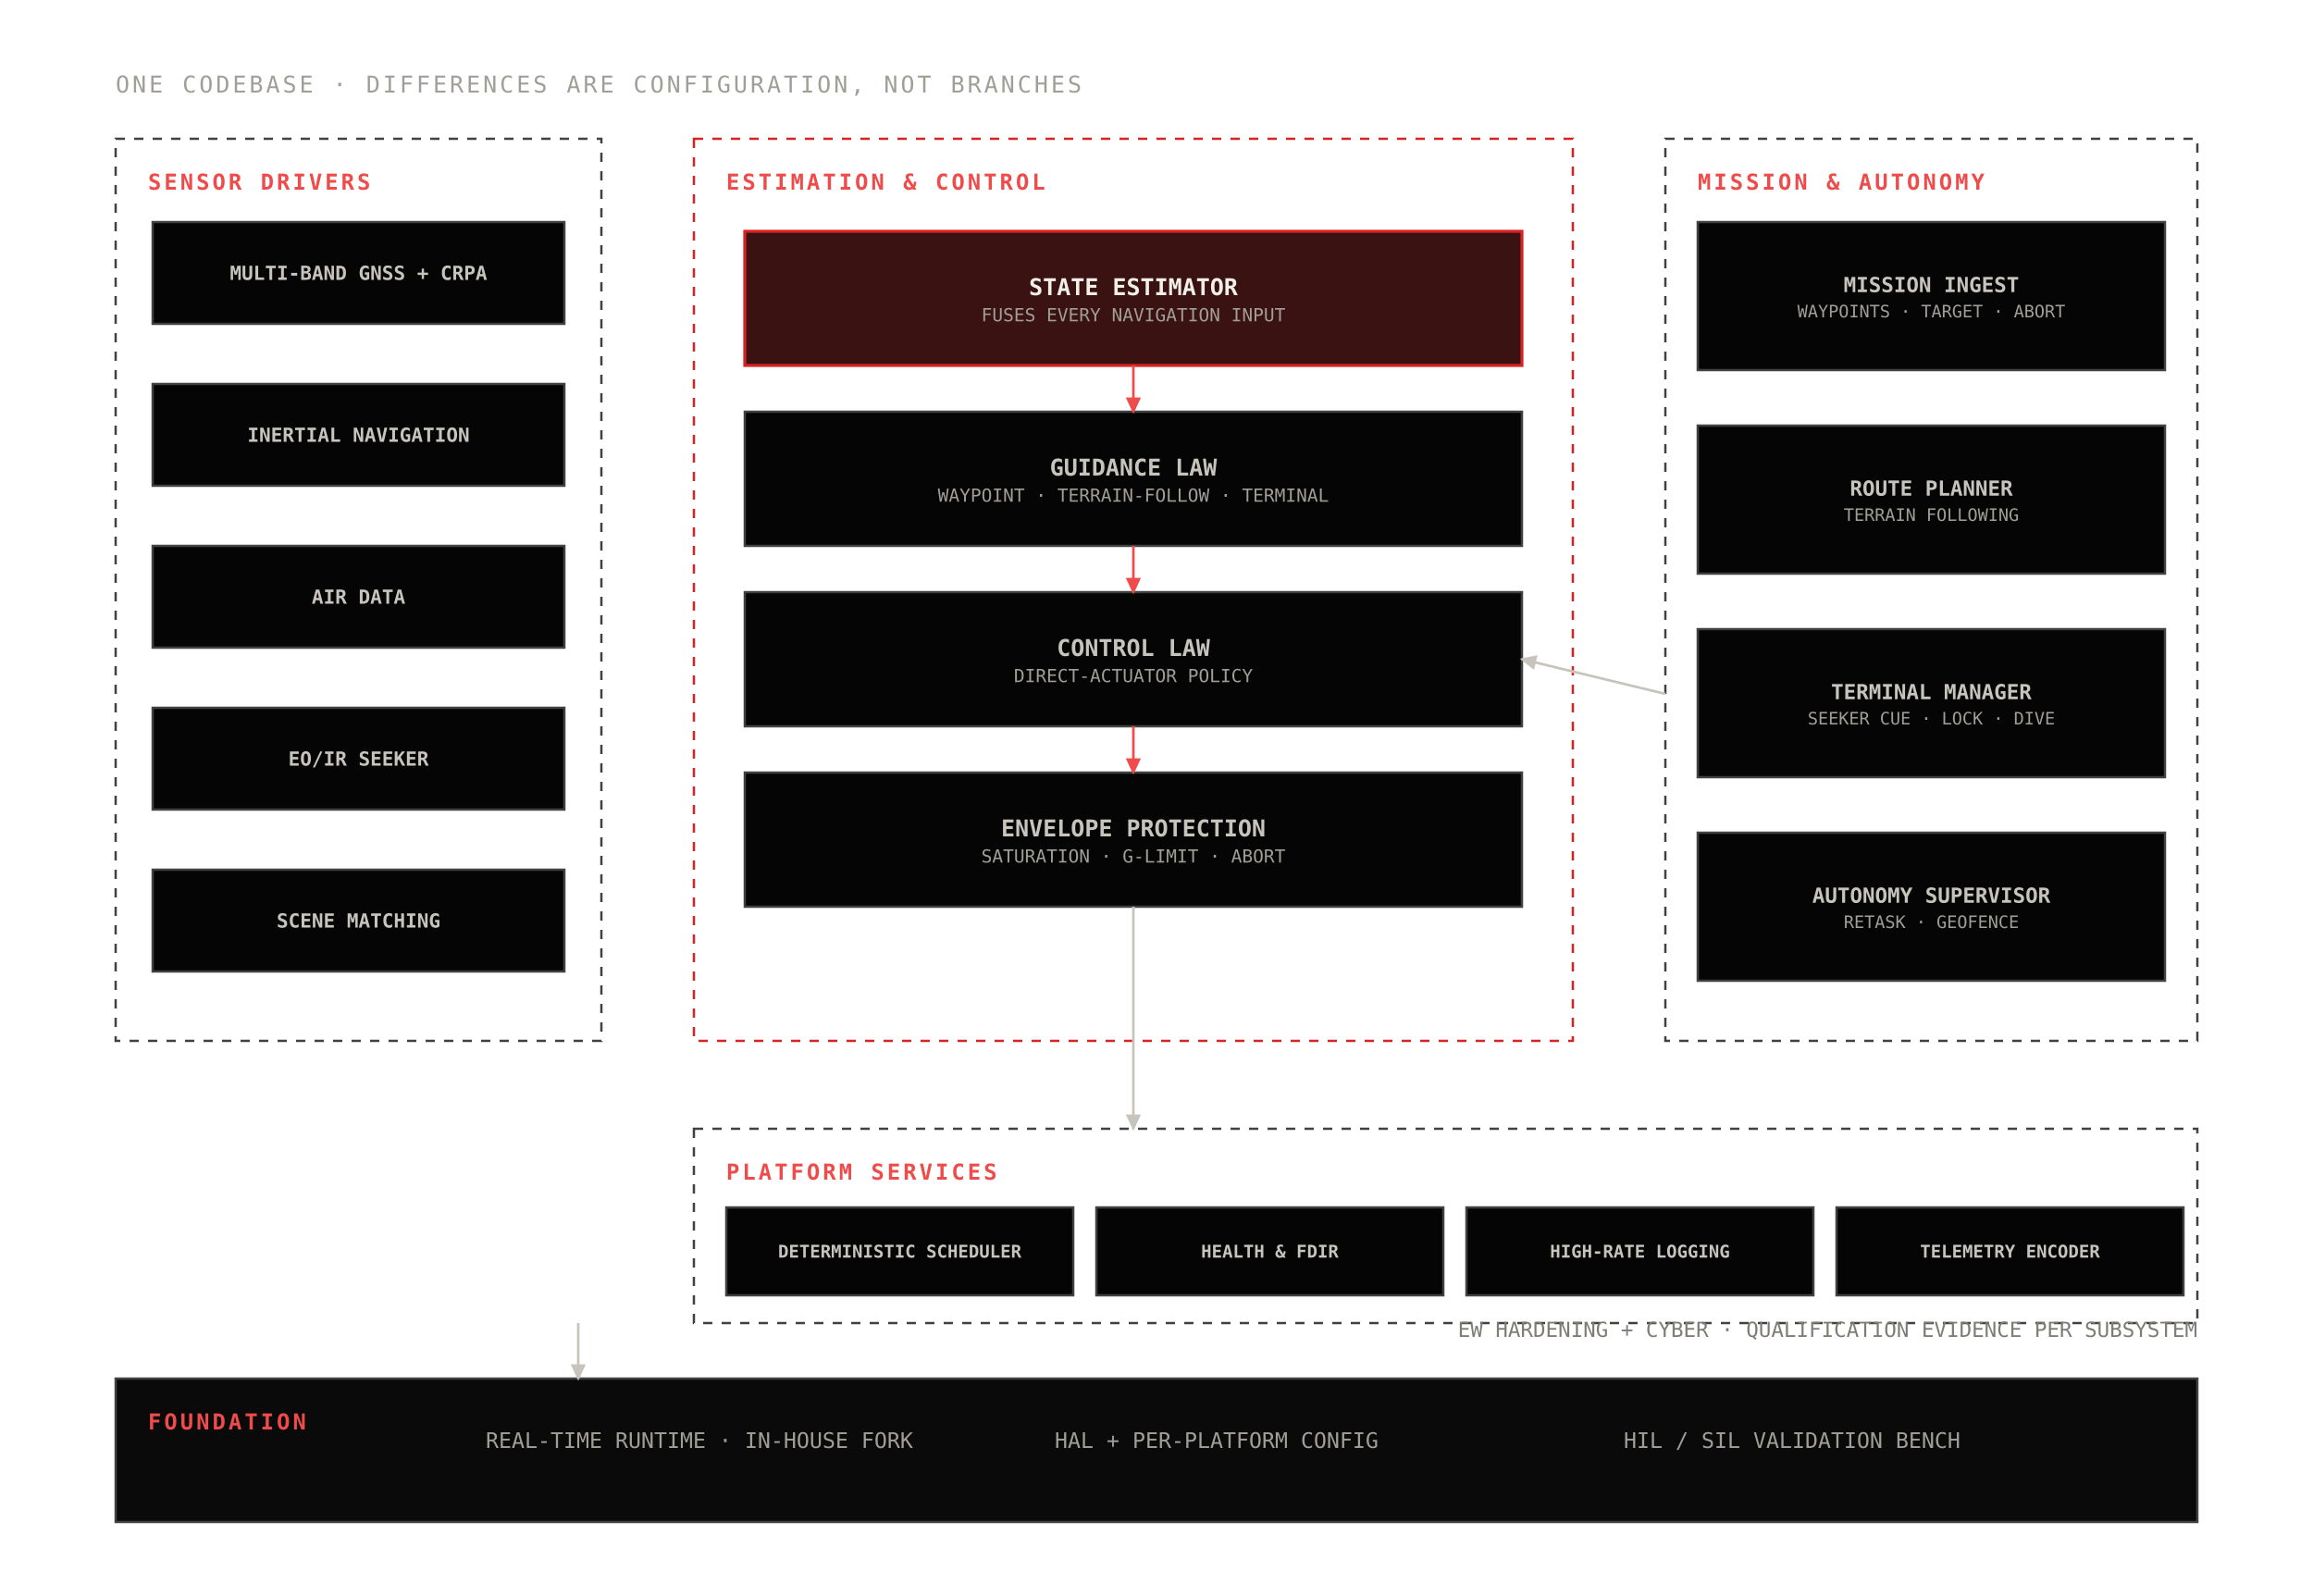
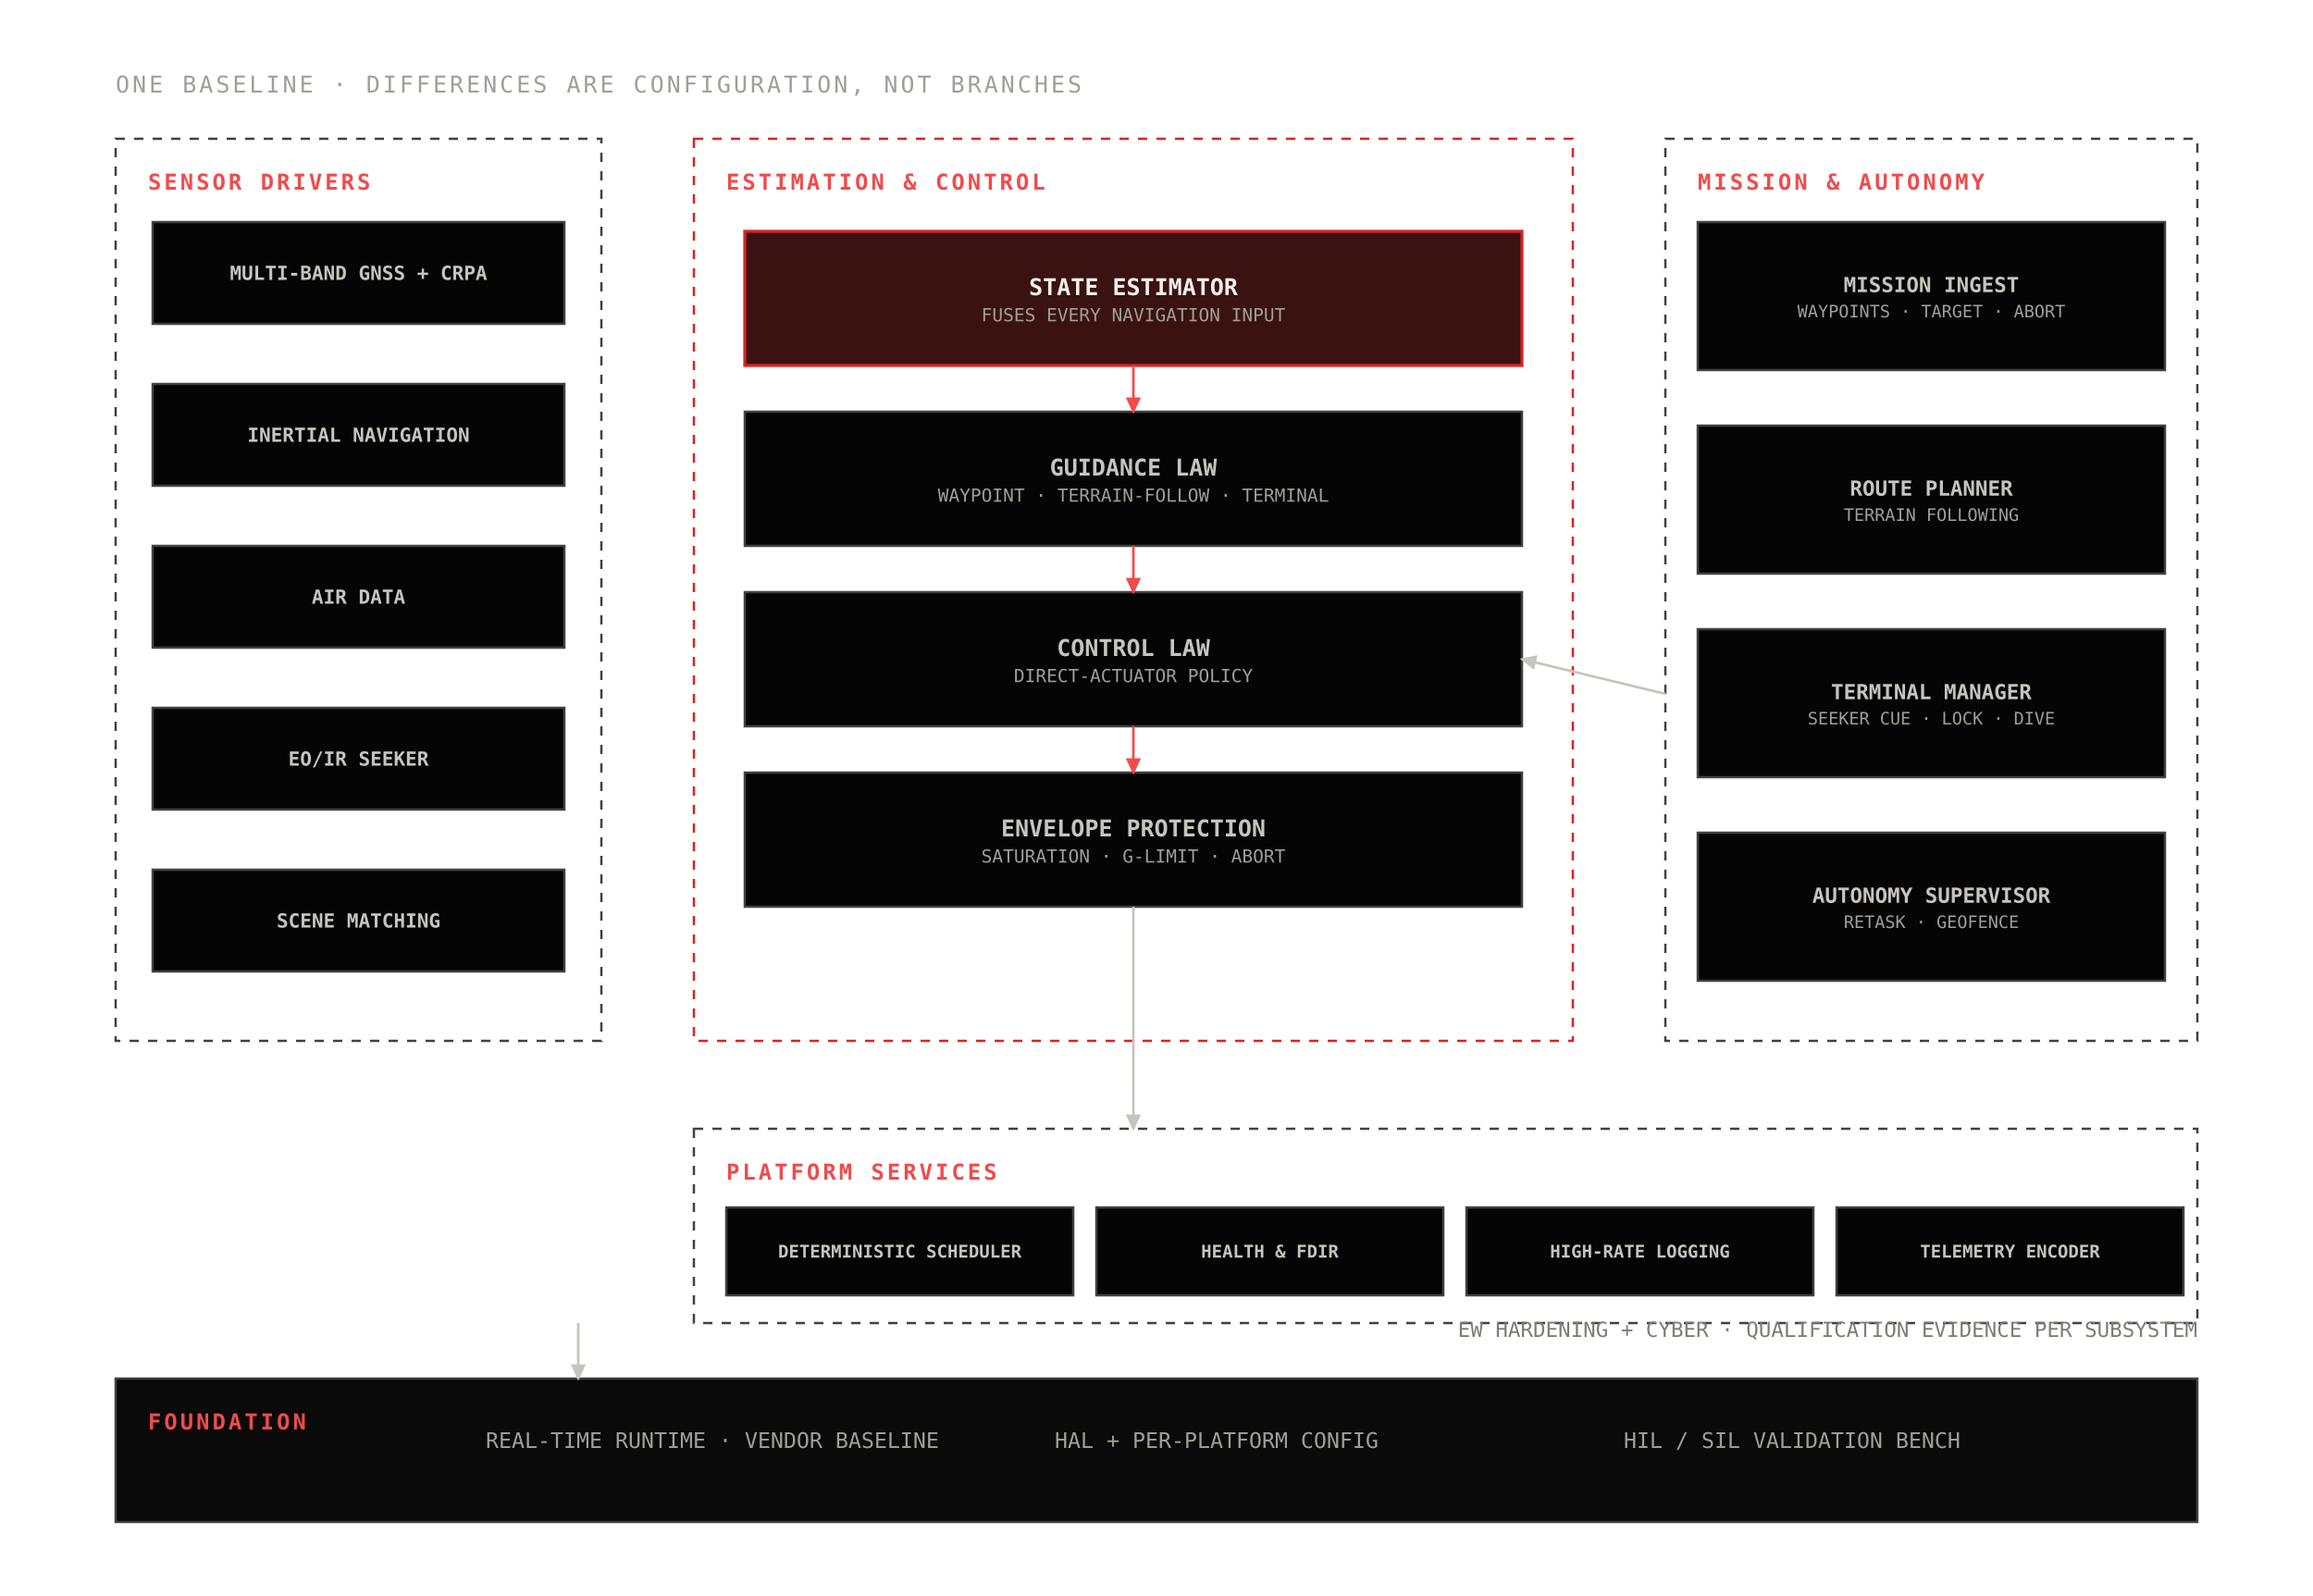
<svg xmlns="http://www.w3.org/2000/svg" viewBox="0 0 1000 690" role="img" aria-label="Core vehicle software architecture: sensor drivers, estimation and control, mission autonomy, platform services and foundation">
  <defs>
    <marker id="asw-ink" viewBox="0 0 8 8" refX="6.4" refY="4" markerWidth="7" markerHeight="7" orient="auto-start-reverse">
      <path d="M0,0.6 L7.4,4 L0,7.4 z" fill="#C7C4BD" />
    </marker>
    <marker id="asw-red" viewBox="0 0 8 8" refX="6.4" refY="4" markerWidth="7" markerHeight="7" orient="auto-start-reverse">
      <path d="M0,0.6 L7.4,4 L0,7.4 z" fill="#F04B4B" />
    </marker>
    <marker id="asw-grey" viewBox="0 0 8 8" refX="6.4" refY="4" markerWidth="7" markerHeight="7" orient="auto-start-reverse">
      <path d="M0,0.6 L7.4,4 L0,7.4 z" fill="#414141" />
    </marker>
  </defs>
-   <text x="50.0" y="40.0" font-family="JetBrains Mono, ui-monospace, monospace" font-size="10.0" fill="#A19E97" letter-spacing="0.12em">ONE CODEBASE · DIFFERENCES ARE CONFIGURATION, NOT BRANCHES</text>
+   <text x="50.0" y="40.0" font-family="JetBrains Mono, ui-monospace, monospace" font-size="10.0" fill="#A19E97" letter-spacing="0.12em">ONE BASELINE · DIFFERENCES ARE CONFIGURATION, NOT BRANCHES</text>
  <rect x="50.0" y="60.0" width="210.0" height="390.0" fill="none" stroke="#414141" stroke-width="1" stroke-dasharray="4 4" />
  <text x="64.0" y="82.0" font-family="JetBrains Mono, ui-monospace, monospace" font-size="9.5" fill="#F04B4B" font-weight="700" letter-spacing="0.13em">SENSOR DRIVERS</text>
  <rect x="66.0" y="96.0" width="178.0" height="44.0" fill="#050505" stroke="#414141" stroke-width="1" />
  <text x="155.0" y="121.0" font-family="JetBrains Mono, ui-monospace, monospace" font-size="8.4" fill="#C7C4BD" text-anchor="middle" font-weight="600">MULTI-BAND GNSS + CRPA</text>
  <rect x="66.0" y="166.0" width="178.0" height="44.0" fill="#050505" stroke="#414141" stroke-width="1" />
  <text x="155.0" y="191.0" font-family="JetBrains Mono, ui-monospace, monospace" font-size="8.4" fill="#C7C4BD" text-anchor="middle" font-weight="600">INERTIAL NAVIGATION</text>
  <rect x="66.0" y="236.0" width="178.0" height="44.0" fill="#050505" stroke="#414141" stroke-width="1" />
  <text x="155.0" y="261.0" font-family="JetBrains Mono, ui-monospace, monospace" font-size="8.4" fill="#C7C4BD" text-anchor="middle" font-weight="600">AIR DATA</text>
  <rect x="66.0" y="306.0" width="178.0" height="44.0" fill="#050505" stroke="#414141" stroke-width="1" />
  <text x="155.0" y="331.0" font-family="JetBrains Mono, ui-monospace, monospace" font-size="8.4" fill="#C7C4BD" text-anchor="middle" font-weight="600">EO/IR SEEKER</text>
  <rect x="66.0" y="376.0" width="178.0" height="44.0" fill="#050505" stroke="#414141" stroke-width="1" />
  <text x="155.0" y="401.0" font-family="JetBrains Mono, ui-monospace, monospace" font-size="8.4" fill="#C7C4BD" text-anchor="middle" font-weight="600">SCENE MATCHING</text>
  <rect x="300.0" y="60.0" width="380.0" height="390.0" fill="none" stroke="#D92323" stroke-width="1" stroke-dasharray="4 4" />
  <text x="314.0" y="82.0" font-family="JetBrains Mono, ui-monospace, monospace" font-size="9.5" fill="#F04B4B" font-weight="700" letter-spacing="0.13em">ESTIMATION &amp; CONTROL</text>
  <rect x="322.0" y="100.0" width="336.0" height="58.0" fill="#3A1212" stroke="#D92323" stroke-width="1.3" />
  <text x="490.0" y="127.6" font-family="JetBrains Mono, ui-monospace, monospace" font-size="10.0" fill="#F2EFE9" text-anchor="middle" font-weight="600">STATE ESTIMATOR</text>
  <text x="490.0" y="138.9" font-family="JetBrains Mono, ui-monospace, monospace" font-size="7.8" fill="#A19E97" text-anchor="middle">FUSES EVERY NAVIGATION INPUT</text>
  <rect x="322.0" y="178.0" width="336.0" height="58.0" fill="#050505" stroke="#414141" stroke-width="1" />
  <text x="490.0" y="205.6" font-family="JetBrains Mono, ui-monospace, monospace" font-size="10.0" fill="#C7C4BD" text-anchor="middle" font-weight="600">GUIDANCE LAW</text>
  <text x="490.0" y="216.9" font-family="JetBrains Mono, ui-monospace, monospace" font-size="7.8" fill="#A19E97" text-anchor="middle">WAYPOINT · TERRAIN-FOLLOW · TERMINAL</text>
  <rect x="322.0" y="256.0" width="336.0" height="58.0" fill="#050505" stroke="#414141" stroke-width="1" />
  <text x="490.0" y="283.6" font-family="JetBrains Mono, ui-monospace, monospace" font-size="10.0" fill="#C7C4BD" text-anchor="middle" font-weight="600">CONTROL LAW</text>
  <text x="490.0" y="294.9" font-family="JetBrains Mono, ui-monospace, monospace" font-size="7.8" fill="#A19E97" text-anchor="middle">DIRECT-ACTUATOR POLICY</text>
  <rect x="322.0" y="334.0" width="336.0" height="58.0" fill="#050505" stroke="#414141" stroke-width="1" />
  <text x="490.0" y="361.6" font-family="JetBrains Mono, ui-monospace, monospace" font-size="10.0" fill="#C7C4BD" text-anchor="middle" font-weight="600">ENVELOPE PROTECTION</text>
  <text x="490.0" y="372.9" font-family="JetBrains Mono, ui-monospace, monospace" font-size="7.8" fill="#A19E97" text-anchor="middle">SATURATION · G-LIMIT · ABORT</text>
  <line x1="490.0" y1="158.0" x2="490.0" y2="178.0" stroke="#F04B4B" stroke-width="1.1" marker-end="url(#asw-red)" />
  <line x1="490.0" y1="236.0" x2="490.0" y2="256.0" stroke="#F04B4B" stroke-width="1.1" marker-end="url(#asw-red)" />
  <line x1="490.0" y1="314.0" x2="490.0" y2="334.0" stroke="#F04B4B" stroke-width="1.1" marker-end="url(#asw-red)" />
  <rect x="720.0" y="60.0" width="230.0" height="390.0" fill="none" stroke="#414141" stroke-width="1" stroke-dasharray="4 4" />
  <text x="734.0" y="82.0" font-family="JetBrains Mono, ui-monospace, monospace" font-size="9.5" fill="#F04B4B" font-weight="700" letter-spacing="0.13em">MISSION &amp; AUTONOMY</text>
  <rect x="734.0" y="96.0" width="202.0" height="64.0" fill="#050505" stroke="#414141" stroke-width="1" />
  <text x="835.0" y="126.3" font-family="JetBrains Mono, ui-monospace, monospace" font-size="9.0" fill="#C7C4BD" text-anchor="middle" font-weight="600">MISSION INGEST</text>
  <text x="835.0" y="137.2" font-family="JetBrains Mono, ui-monospace, monospace" font-size="7.4" fill="#A19E97" text-anchor="middle">WAYPOINTS · TARGET · ABORT</text>
  <rect x="734.0" y="184.0" width="202.0" height="64.0" fill="#050505" stroke="#414141" stroke-width="1" />
  <text x="835.0" y="214.3" font-family="JetBrains Mono, ui-monospace, monospace" font-size="9.0" fill="#C7C4BD" text-anchor="middle" font-weight="600">ROUTE PLANNER</text>
  <text x="835.0" y="225.2" font-family="JetBrains Mono, ui-monospace, monospace" font-size="7.4" fill="#A19E97" text-anchor="middle">TERRAIN FOLLOWING</text>
  <rect x="734.0" y="272.0" width="202.0" height="64.0" fill="#050505" stroke="#414141" stroke-width="1" />
  <text x="835.0" y="302.3" font-family="JetBrains Mono, ui-monospace, monospace" font-size="9.0" fill="#C7C4BD" text-anchor="middle" font-weight="600">TERMINAL MANAGER</text>
  <text x="835.0" y="313.2" font-family="JetBrains Mono, ui-monospace, monospace" font-size="7.4" fill="#A19E97" text-anchor="middle">SEEKER CUE · LOCK · DIVE</text>
  <rect x="734.0" y="360.0" width="202.0" height="64.0" fill="#050505" stroke="#414141" stroke-width="1" />
  <text x="835.0" y="390.3" font-family="JetBrains Mono, ui-monospace, monospace" font-size="9.0" fill="#C7C4BD" text-anchor="middle" font-weight="600">AUTONOMY SUPERVISOR</text>
  <text x="835.0" y="401.2" font-family="JetBrains Mono, ui-monospace, monospace" font-size="7.4" fill="#A19E97" text-anchor="middle">RETASK · GEOFENCE</text>
  <line x1="720.0" y1="300.0" x2="658.0" y2="285.0" stroke="#C7C4BD" stroke-width="1.1" marker-end="url(#asw-ink)" />
  <rect x="300.0" y="488.0" width="650.0" height="84.0" fill="none" stroke="#414141" stroke-width="1" stroke-dasharray="4 4" />
  <text x="314.0" y="510.0" font-family="JetBrains Mono, ui-monospace, monospace" font-size="9.5" fill="#F04B4B" font-weight="700" letter-spacing="0.13em">PLATFORM SERVICES</text>
  <rect x="314.0" y="522.0" width="150.0" height="38.0" fill="#050505" stroke="#414141" stroke-width="1" />
  <text x="389.0" y="543.7" font-family="JetBrains Mono, ui-monospace, monospace" font-size="7.6" fill="#C7C4BD" text-anchor="middle" font-weight="600">DETERMINISTIC SCHEDULER</text>
  <rect x="474.0" y="522.0" width="150.0" height="38.0" fill="#050505" stroke="#414141" stroke-width="1" />
  <text x="549.0" y="543.7" font-family="JetBrains Mono, ui-monospace, monospace" font-size="7.6" fill="#C7C4BD" text-anchor="middle" font-weight="600">HEALTH &amp; FDIR</text>
  <rect x="634.0" y="522.0" width="150.0" height="38.0" fill="#050505" stroke="#414141" stroke-width="1" />
  <text x="709.0" y="543.7" font-family="JetBrains Mono, ui-monospace, monospace" font-size="7.6" fill="#C7C4BD" text-anchor="middle" font-weight="600">HIGH-RATE LOGGING</text>
  <rect x="794.0" y="522.0" width="150.0" height="38.0" fill="#050505" stroke="#414141" stroke-width="1" />
  <text x="869.0" y="543.7" font-family="JetBrains Mono, ui-monospace, monospace" font-size="7.6" fill="#C7C4BD" text-anchor="middle" font-weight="600">TELEMETRY ENCODER</text>
  <line x1="490.0" y1="392.0" x2="490.0" y2="488.0" stroke="#C7C4BD" stroke-width="1.1" marker-end="url(#asw-ink)" />
  <rect x="50.0" y="596.0" width="900.0" height="62.0" fill="#0A0A0A" stroke="#414141" stroke-width="1" />
  <text x="64.0" y="618.0" font-family="JetBrains Mono, ui-monospace, monospace" font-size="9.5" fill="#F04B4B" font-weight="700" letter-spacing="0.13em">FOUNDATION</text>
-   <text x="210.0" y="626.0" font-family="JetBrains Mono, ui-monospace, monospace" font-size="9.3" fill="#A19E97">REAL-TIME RUNTIME · IN-HOUSE FORK</text>
+   <text x="210.0" y="626.0" font-family="JetBrains Mono, ui-monospace, monospace" font-size="9.3" fill="#A19E97">REAL-TIME RUNTIME · VENDOR BASELINE</text>
  <text x="456.0" y="626.0" font-family="JetBrains Mono, ui-monospace, monospace" font-size="9.3" fill="#A19E97">HAL + PER-PLATFORM CONFIG</text>
  <text x="702.0" y="626.0" font-family="JetBrains Mono, ui-monospace, monospace" font-size="9.3" fill="#A19E97">HIL / SIL VALIDATION BENCH</text>
  <line x1="250.0" y1="572.0" x2="250.0" y2="596.0" stroke="#C7C4BD" stroke-width="1.1" marker-end="url(#asw-ink)" />
  <text x="950.0" y="578.0" font-family="JetBrains Mono, ui-monospace, monospace" font-size="9.0" fill="#7F7C76" text-anchor="end">EW HARDENING + CYBER · QUALIFICATION EVIDENCE PER SUBSYSTEM</text>
</svg>
